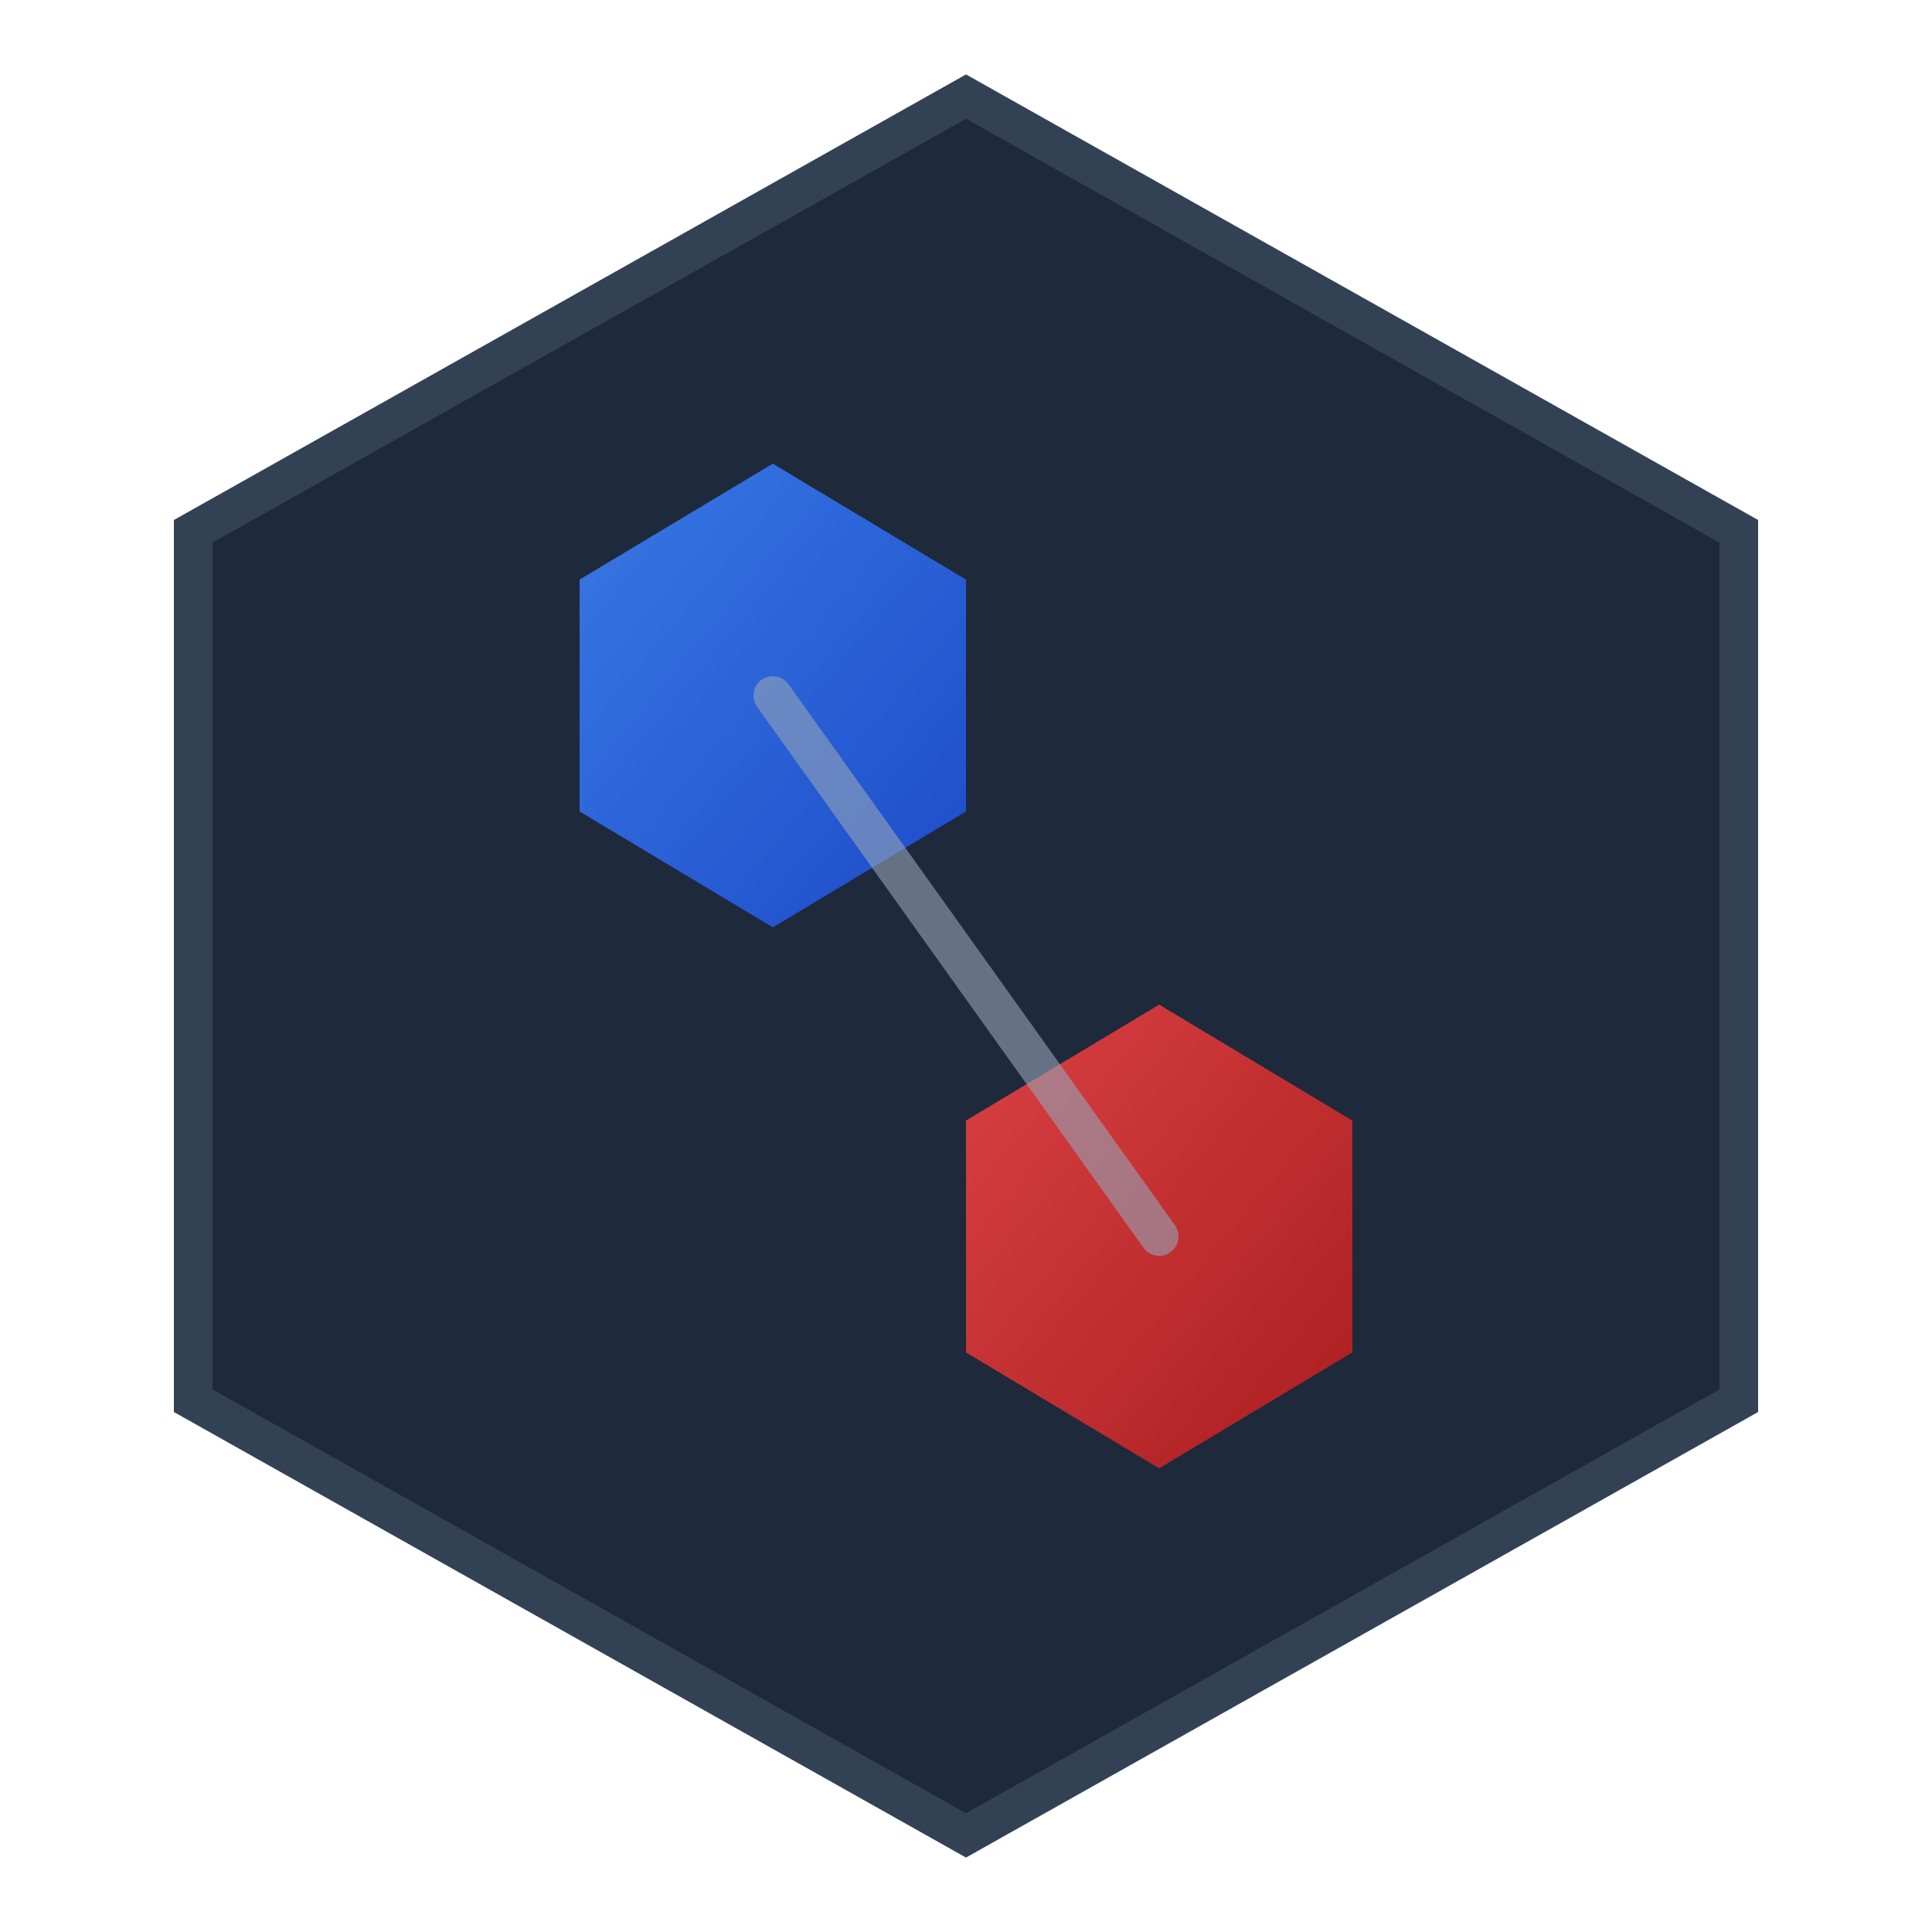
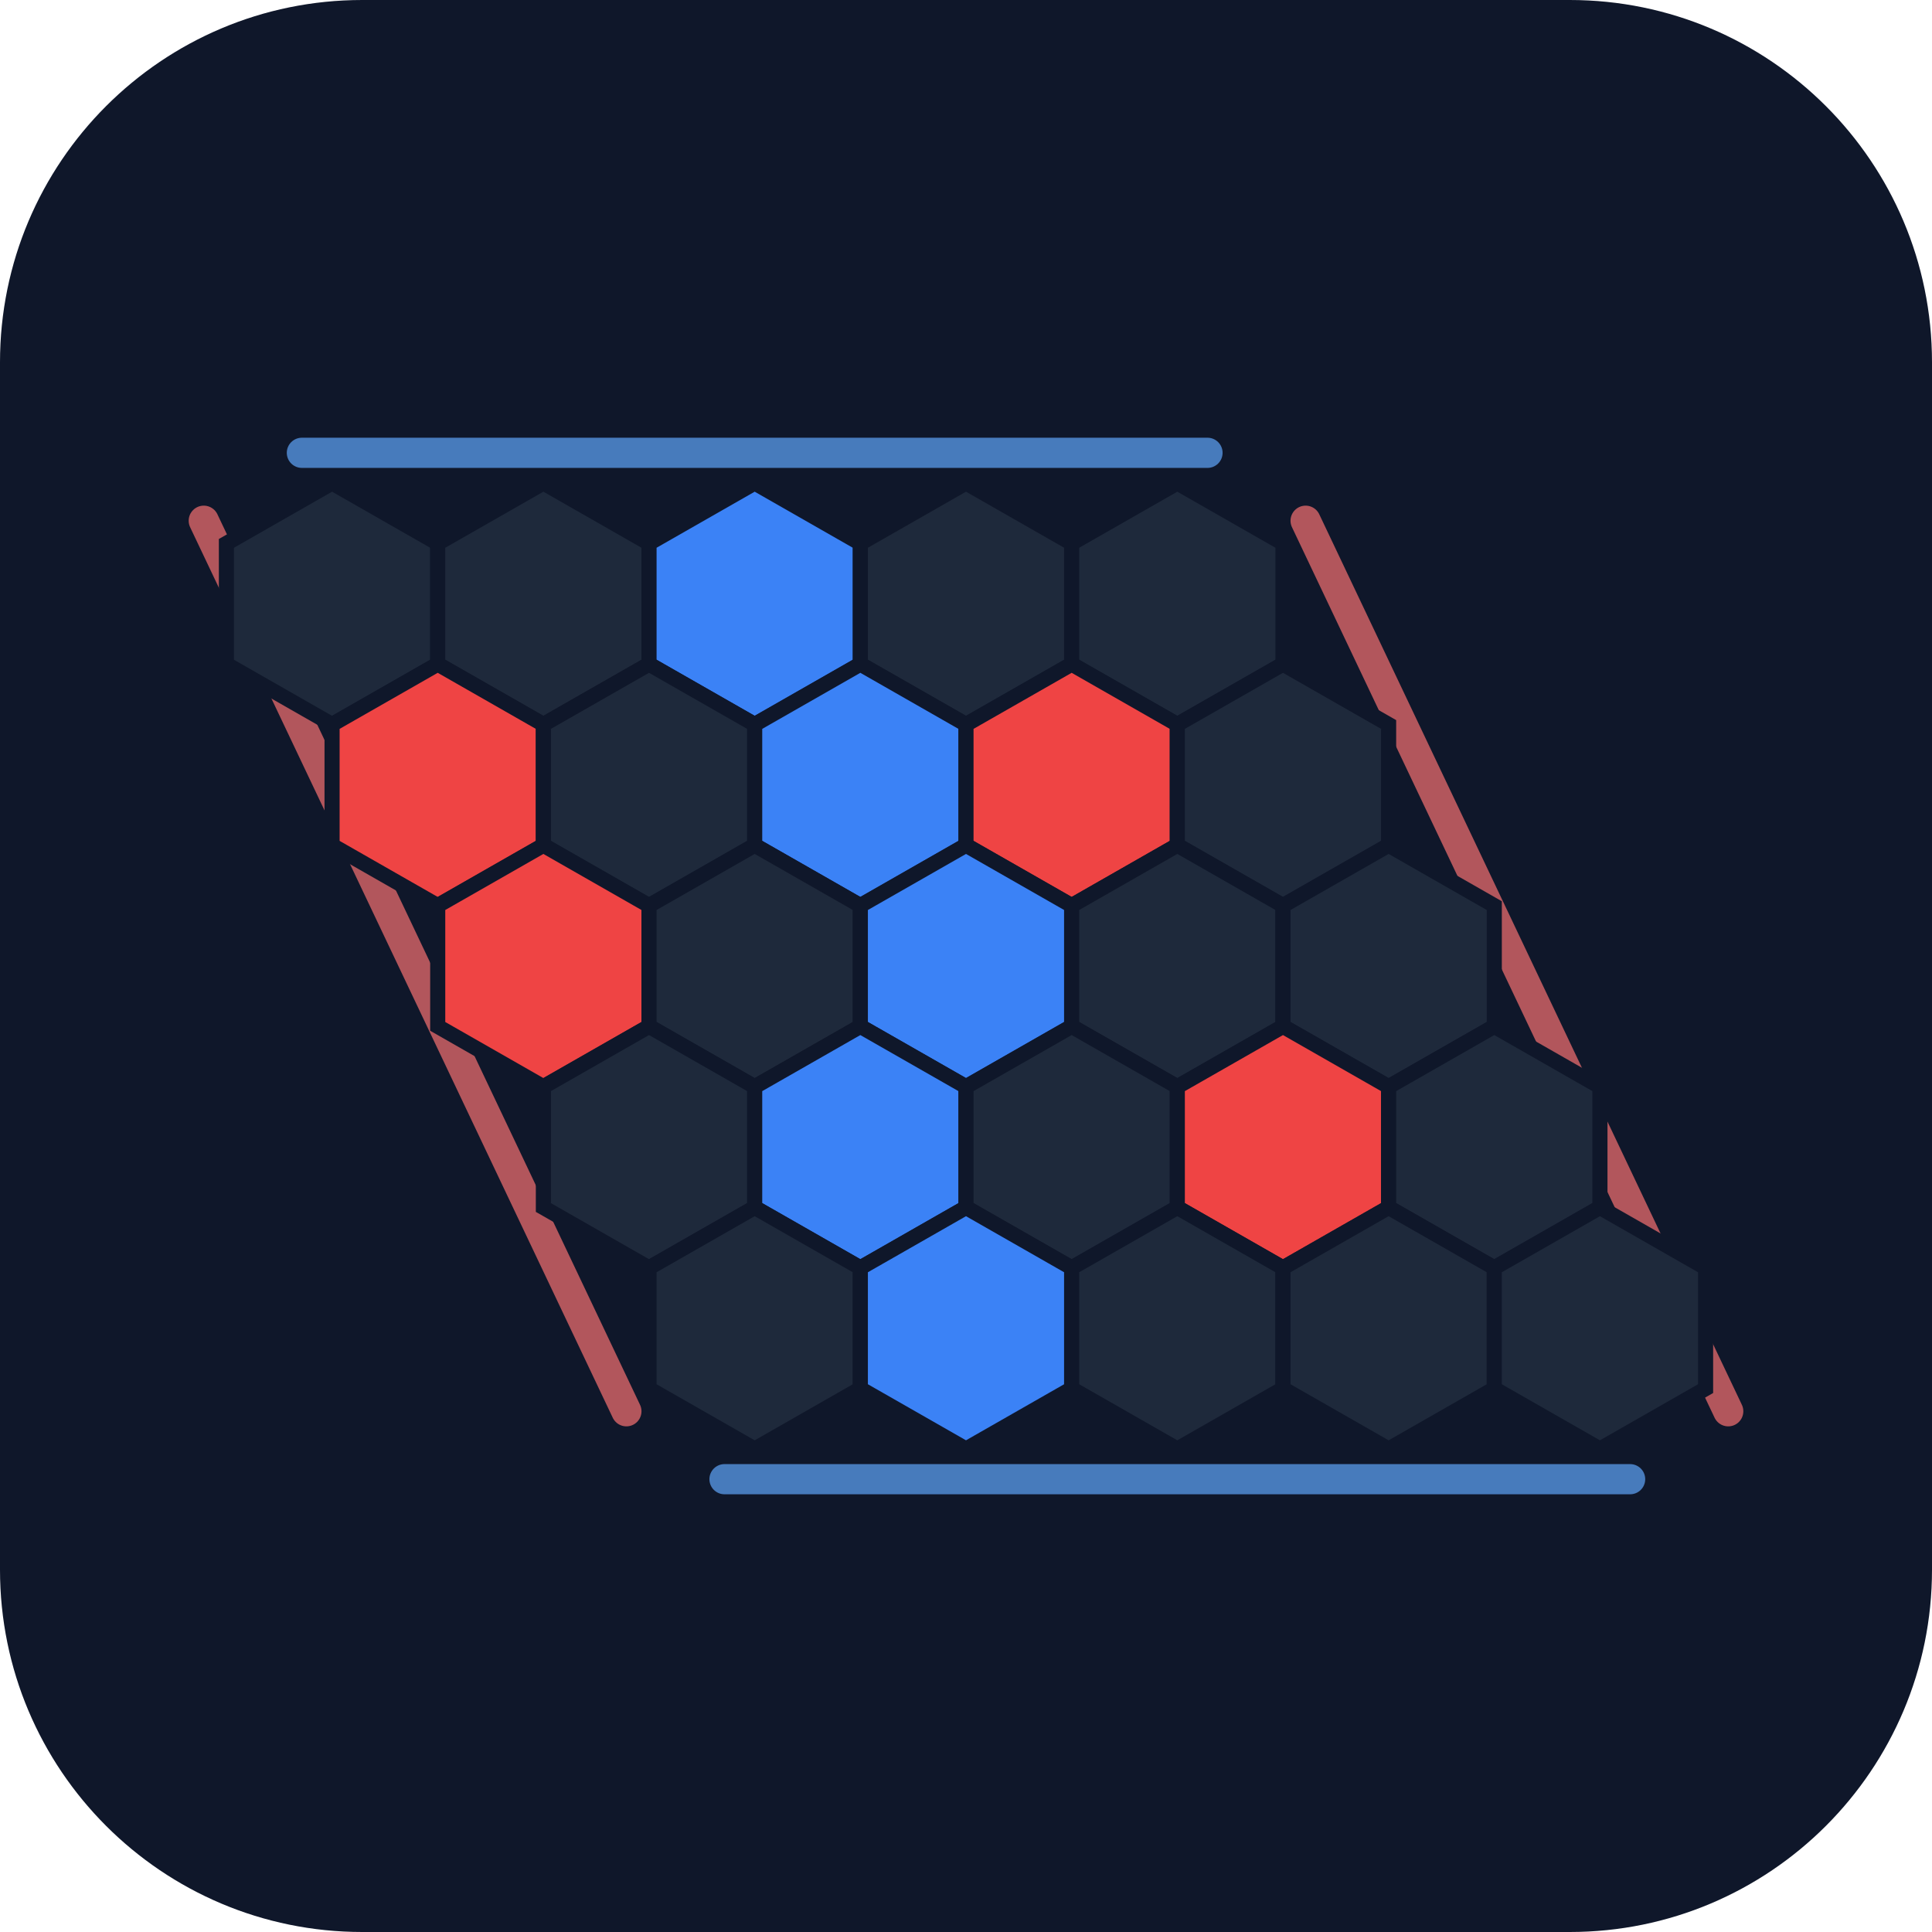
- <svg xmlns="http://www.w3.org/2000/svg" viewBox="0 0 100 100">
-   <defs>
-     <linearGradient id="blueGrad" x1="0%" y1="0%" x2="100%" y2="100%">
-       <stop offset="0%" style="stop-color:#3b82f6;stop-opacity:1" />
-       <stop offset="100%" style="stop-color:#1d4ed8;stop-opacity:1" />
-     </linearGradient>
-     <linearGradient id="redGrad" x1="0%" y1="0%" x2="100%" y2="100%">
-       <stop offset="0%" style="stop-color:#ef4444;stop-opacity:1" />
-       <stop offset="100%" style="stop-color:#b91c1c;stop-opacity:1" />
-     </linearGradient>
-   </defs>
-   <polygon points="50,5 90,27.5 90,72.5 50,95 10,72.5 10,27.5" fill="#1e293b" stroke="#334155" stroke-width="2" />
-   <polygon points="30,30 40,24 50,30 50,42 40,48 30,42" fill="url(#blueGrad)" opacity="0.9" />
-   <polygon points="50,58 60,52 70,58 70,70 60,76 50,70" fill="url(#redGrad)" opacity="0.9" />
-   <path d="M 40,36 L 50,50 L 60,64" stroke="#94a3b8" stroke-width="2" stroke-linecap="round" fill="none" opacity="0.6" />
+ <svg xmlns="http://www.w3.org/2000/svg" viewBox="0 0 512 512" role="img" aria-label="HexaPath logo">
+   <rect width="512" height="512" rx="96" fill="#0f172a" />
+   <g transform="translate(88 160)">
+     <line x1="-8" y1="-40" x2="232" y2="-40" stroke="#60a5fa" stroke-width="8" stroke-linecap="round" opacity="0.7" />
+     <line x1="104" y1="232" x2="344" y2="232" stroke="#60a5fa" stroke-width="8" stroke-linecap="round" opacity="0.7" />
+     <line x1="-34" y1="-22" x2="78" y2="214" stroke="#f87171" stroke-width="8" stroke-linecap="round" opacity="0.7" />
+     <line x1="258" y1="-22" x2="370" y2="214" stroke="#f87171" stroke-width="8" stroke-linecap="round" opacity="0.7" />
+     <polygon points="0,-32 28,-16 28,16 0,32 -28,16 -28,-16" fill="#1e293b" stroke="#0f172a" stroke-width="4" />
+     <polygon points="56,-32 84,-16 84,16 56,32 28,16 28,-16" fill="#1e293b" stroke="#0f172a" stroke-width="4" />
+     <polygon points="112,-32 140,-16 140,16 112,32 84,16 84,-16" fill="#3b82f6" stroke="#0f172a" stroke-width="4" />
+     <polygon points="168,-32 196,-16 196,16 168,32 140,16 140,-16" fill="#1e293b" stroke="#0f172a" stroke-width="4" />
+     <polygon points="224,-32 252,-16 252,16 224,32 196,16 196,-16" fill="#1e293b" stroke="#0f172a" stroke-width="4" />
+     <polygon points="28,16 56,32 56,64 28,80 0,64 0,32" fill="#ef4444" stroke="#0f172a" stroke-width="4" />
+     <polygon points="84,16 112,32 112,64 84,80 56,64 56,32" fill="#1e293b" stroke="#0f172a" stroke-width="4" />
+     <polygon points="140,16 168,32 168,64 140,80 112,64 112,32" fill="#3b82f6" stroke="#0f172a" stroke-width="4" />
+     <polygon points="196,16 224,32 224,64 196,80 168,64 168,32" fill="#ef4444" stroke="#0f172a" stroke-width="4" />
+     <polygon points="252,16 280,32 280,64 252,80 224,64 224,32" fill="#1e293b" stroke="#0f172a" stroke-width="4" />
+     <polygon points="56,64 84,80 84,112 56,128 28,112 28,80" fill="#ef4444" stroke="#0f172a" stroke-width="4" />
+     <polygon points="112,64 140,80 140,112 112,128 84,112 84,80" fill="#1e293b" stroke="#0f172a" stroke-width="4" />
+     <polygon points="168,64 196,80 196,112 168,128 140,112 140,80" fill="#3b82f6" stroke="#0f172a" stroke-width="4" />
+     <polygon points="224,64 252,80 252,112 224,128 196,112 196,80" fill="#1e293b" stroke="#0f172a" stroke-width="4" />
+     <polygon points="280,64 308,80 308,112 280,128 252,112 252,80" fill="#1e293b" stroke="#0f172a" stroke-width="4" />
+     <polygon points="84,112 112,128 112,160 84,176 56,160 56,128" fill="#1e293b" stroke="#0f172a" stroke-width="4" />
+     <polygon points="140,112 168,128 168,160 140,176 112,160 112,128" fill="#3b82f6" stroke="#0f172a" stroke-width="4" />
+     <polygon points="196,112 224,128 224,160 196,176 168,160 168,128" fill="#1e293b" stroke="#0f172a" stroke-width="4" />
+     <polygon points="252,112 280,128 280,160 252,176 224,160 224,128" fill="#ef4444" stroke="#0f172a" stroke-width="4" />
+     <polygon points="308,112 336,128 336,160 308,176 280,160 280,128" fill="#1e293b" stroke="#0f172a" stroke-width="4" />
+     <polygon points="112,160 140,176 140,208 112,224 84,208 84,176" fill="#1e293b" stroke="#0f172a" stroke-width="4" />
+     <polygon points="168,160 196,176 196,208 168,224 140,208 140,176" fill="#3b82f6" stroke="#0f172a" stroke-width="4" />
+     <polygon points="224,160 252,176 252,208 224,224 196,208 196,176" fill="#1e293b" stroke="#0f172a" stroke-width="4" />
+     <polygon points="280,160 308,176 308,208 280,224 252,208 252,176" fill="#1e293b" stroke="#0f172a" stroke-width="4" />
+     <polygon points="336,160 364,176 364,208 336,224 308,208 308,176" fill="#1e293b" stroke="#0f172a" stroke-width="4" />
+   </g>
</svg>
